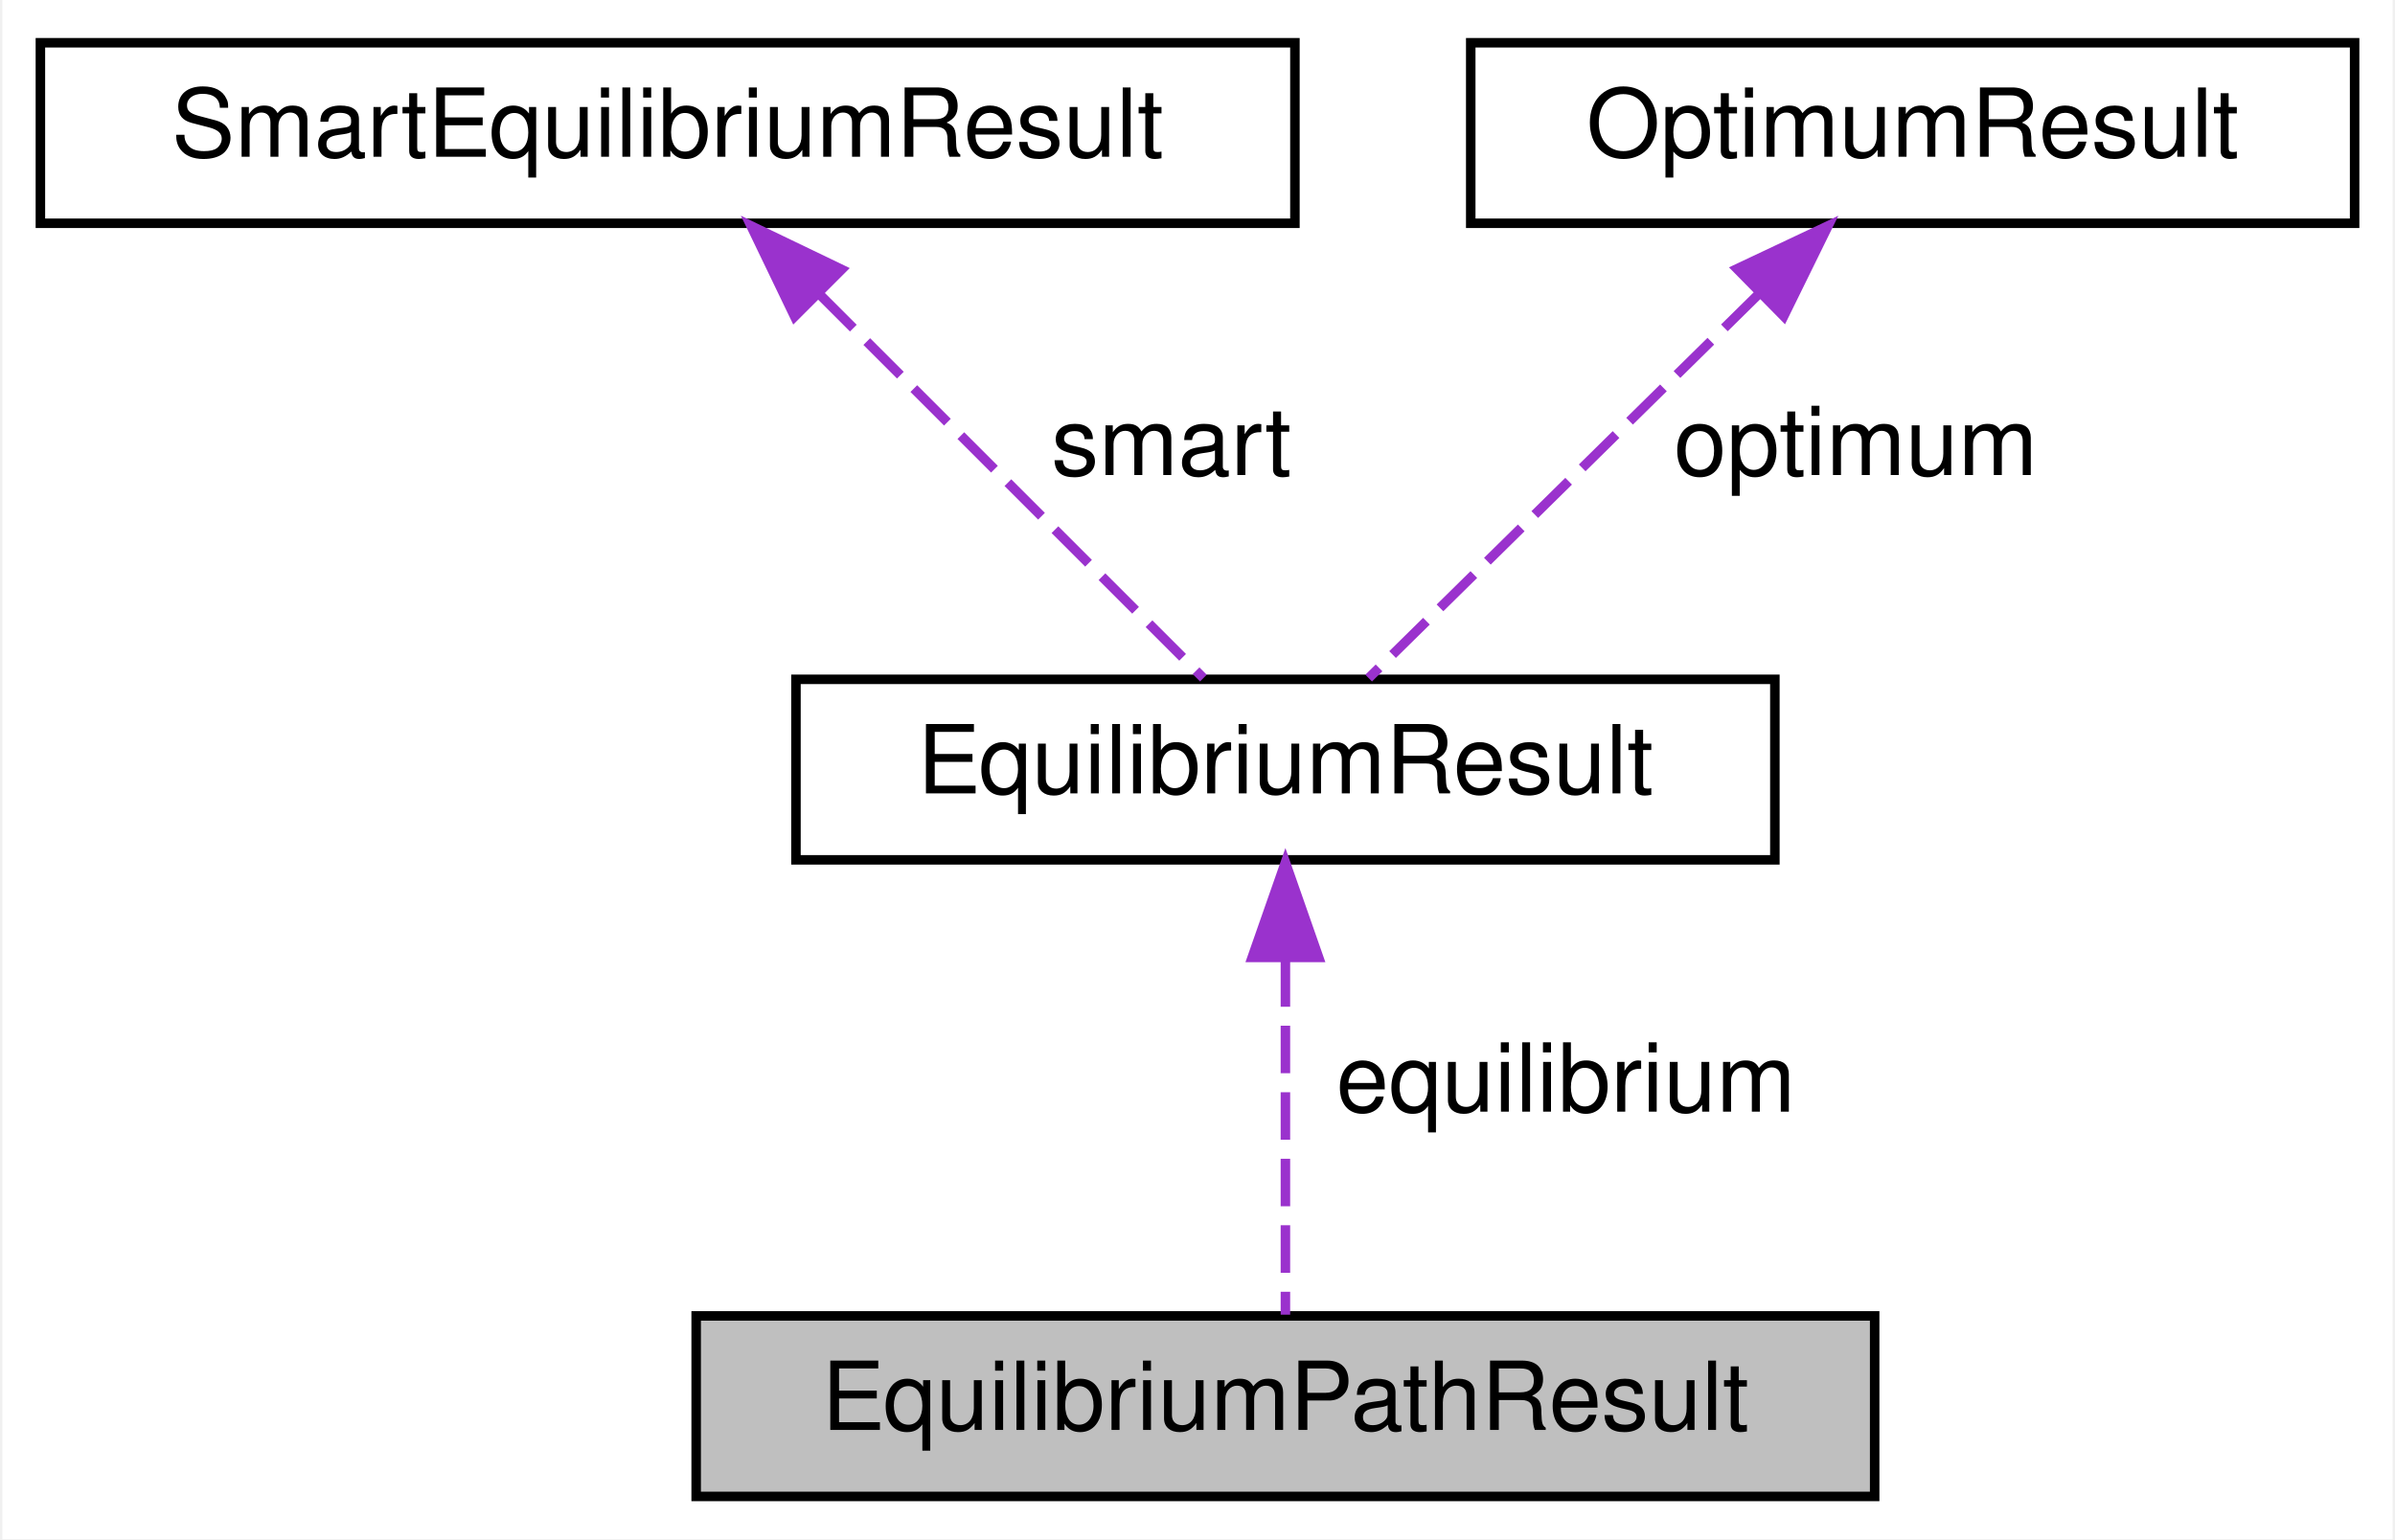
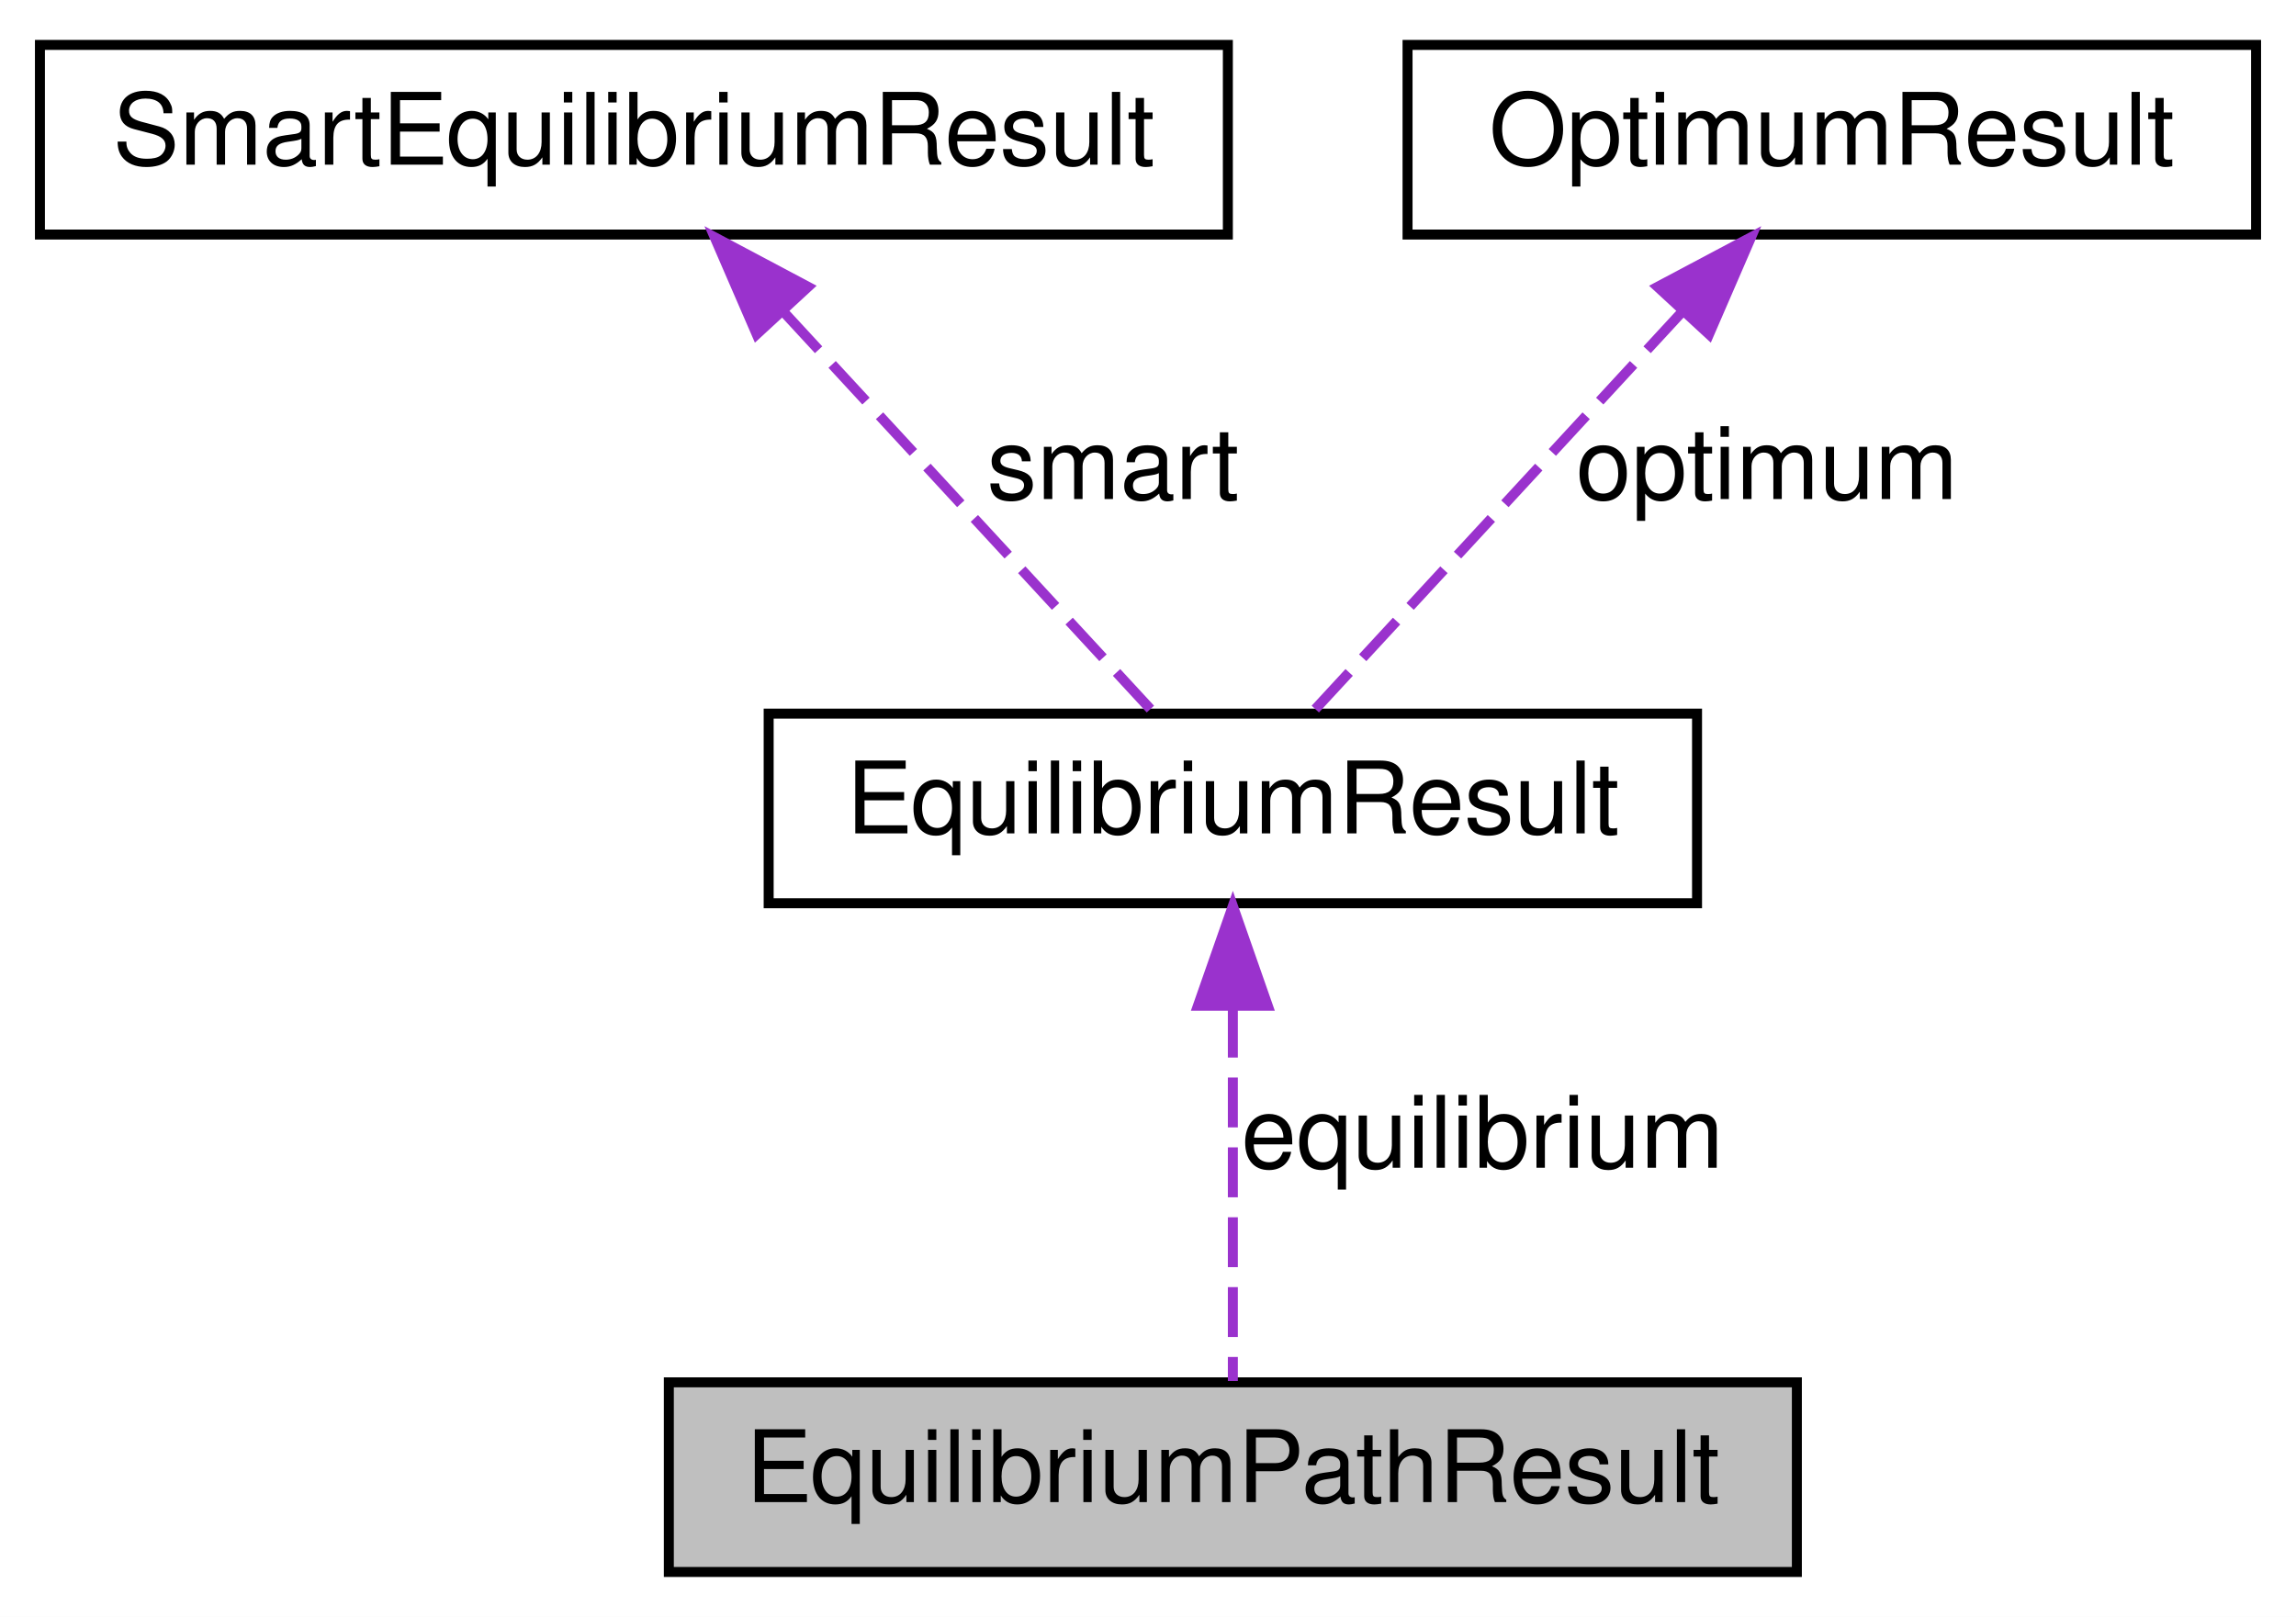
- <svg xmlns="http://www.w3.org/2000/svg" xmlns:xlink="http://www.w3.org/1999/xlink" width="252pt" height="162pt" viewBox="0.00 0.00 251.50 162.00">
+ <svg xmlns="http://www.w3.org/2000/svg" xmlns:xlink="http://www.w3.org/1999/xlink" width="230pt" height="162pt" viewBox="0.00 0.00 230.00 162.00">
  <g id="graph0" class="graph" transform="scale(1 1) rotate(0) translate(4 158)">
-     <polygon fill="white" stroke="transparent" points="-4,4 -4,-158 247.5,-158 247.5,4 -4,4" />
+     <polygon fill="white" stroke="transparent" points="-4,4 -4,-158 226,-158 226,4 -4,4" />
    <g id="node1" class="node">
      <g id="a_node1">
        <a xlink:title="A struct that describes the result of an equilibrium path calculation.">
-           <polygon fill="#bfbfbf" stroke="black" points="69,-0.5 69,-19.5 193,-19.5 193,-0.5 69,-0.5" />
-           <text text-anchor="middle" x="131" y="-7.5" font-family="Helvetica,sans-Serif" font-size="10.00">EquilibriumPathResult</text>
+           <polygon fill="#bfbfbf" stroke="black" points="63,-0.5 63,-19.5 176,-19.5 176,-0.5 63,-0.5" />
+           <text text-anchor="middle" x="119.5" y="-7.5" font-family="Helvetica,sans-Serif" font-size="10.00">EquilibriumPathResult</text>
        </a>
      </g>
    </g>
    <g id="node2" class="node">
      <g id="a_node2">
        <a xlink:href="structReaktoro_1_1EquilibriumResult.html" target="_top" xlink:title="A type used to describe the result of an equilibrium calculation.">
-           <polygon fill="white" stroke="black" points="79.5,-67.5 79.5,-86.5 182.5,-86.5 182.5,-67.5 79.5,-67.5" />
-           <text text-anchor="middle" x="131" y="-74.5" font-family="Helvetica,sans-Serif" font-size="10.00">EquilibriumResult</text>
+           <polygon fill="white" stroke="black" points="73,-67.5 73,-86.5 166,-86.5 166,-67.5 73,-67.5" />
+           <text text-anchor="middle" x="119.5" y="-74.5" font-family="Helvetica,sans-Serif" font-size="10.00">EquilibriumResult</text>
        </a>
      </g>
    </g>
    <g id="edge1" class="edge">
-       <path fill="none" stroke="#9a32cd" stroke-dasharray="5,2" d="M131,-57.04C131,-44.67 131,-29.12 131,-19.63" />
-       <polygon fill="#9a32cd" stroke="#9a32cd" points="127.5,-57.23 131,-67.23 134.5,-57.23 127.5,-57.23" />
-       <text text-anchor="middle" x="160.5" y="-41" font-family="Helvetica,sans-Serif" font-size="10.00"> equilibrium</text>
+       <path fill="none" stroke="#9a32cd" stroke-dasharray="5,2" d="M119.5,-57.04C119.5,-44.67 119.5,-29.12 119.5,-19.63" />
+       <polygon fill="#9a32cd" stroke="#9a32cd" points="116,-57.23 119.5,-67.23 123,-57.23 116,-57.23" />
+       <text text-anchor="middle" x="144.5" y="-41" font-family="Helvetica,sans-Serif" font-size="10.00"> equilibrium</text>
    </g>
    <g id="node3" class="node">
      <g id="a_node3">
        <a xlink:href="structReaktoro_1_1SmartEquilibriumResult.html" target="_top" xlink:title="A type used to describe the result of a smart equilibrium calculation.">
-           <polygon fill="white" stroke="black" points="0,-134.5 0,-153.5 132,-153.5 132,-134.5 0,-134.5" />
-           <text text-anchor="middle" x="66" y="-141.5" font-family="Helvetica,sans-Serif" font-size="10.00">SmartEquilibriumResult</text>
+           <polygon fill="white" stroke="black" points="0,-134.5 0,-153.5 119,-153.5 119,-134.5 0,-134.5" />
+           <text text-anchor="middle" x="59.5" y="-141.5" font-family="Helvetica,sans-Serif" font-size="10.00">SmartEquilibriumResult</text>
        </a>
      </g>
    </g>
    <g id="edge2" class="edge">
-       <path fill="none" stroke="#9a32cd" stroke-dasharray="5,2" d="M82,-127C94.75,-114.25 112.11,-96.89 122.37,-86.63" />
-       <polygon fill="#9a32cd" stroke="#9a32cd" points="79.36,-124.69 74.77,-134.23 84.31,-129.64 79.36,-124.69" />
-       <text text-anchor="middle" x="119" y="-108" font-family="Helvetica,sans-Serif" font-size="10.00"> smart</text>
+       <path fill="none" stroke="#9a32cd" stroke-dasharray="5,2" d="M74.61,-126.63C86.34,-113.92 102.15,-96.8 111.54,-86.63" />
+       <polygon fill="#9a32cd" stroke="#9a32cd" points="71.8,-124.51 67.59,-134.23 76.95,-129.26 71.8,-124.51" />
+       <text text-anchor="middle" x="107.5" y="-108" font-family="Helvetica,sans-Serif" font-size="10.00"> smart</text>
    </g>
    <g id="node4" class="node">
      <g id="a_node4">
        <a xlink:href="structReaktoro_1_1OptimumResult.html" target="_top" xlink:title="A type that describes the result of an optimisation calculation.">
-           <polygon fill="white" stroke="black" points="150.5,-134.5 150.5,-153.5 243.5,-153.5 243.5,-134.5 150.5,-134.5" />
-           <text text-anchor="middle" x="197" y="-141.5" font-family="Helvetica,sans-Serif" font-size="10.00">OptimumResult</text>
+           <polygon fill="white" stroke="black" points="137,-134.5 137,-153.5 222,-153.5 222,-134.5 137,-134.5" />
+           <text text-anchor="middle" x="179.5" y="-141.5" font-family="Helvetica,sans-Serif" font-size="10.00">OptimumResult</text>
        </a>
      </g>
    </g>
    <g id="edge3" class="edge">
-       <path fill="none" stroke="#9a32cd" stroke-dasharray="5,2" d="M180.75,-127C167.81,-114.25 150.19,-96.89 139.76,-86.63" />
-       <polygon fill="#9a32cd" stroke="#9a32cd" points="178.52,-129.71 188.1,-134.23 183.43,-124.72 178.52,-129.71" />
-       <text text-anchor="middle" x="191" y="-108" font-family="Helvetica,sans-Serif" font-size="10.00"> optimum</text>
+       <path fill="none" stroke="#9a32cd" stroke-dasharray="5,2" d="M164.39,-126.63C152.66,-113.92 136.85,-96.8 127.46,-86.63" />
+       <polygon fill="#9a32cd" stroke="#9a32cd" points="162.05,-129.26 171.41,-134.23 167.2,-124.51 162.05,-129.26" />
+       <text text-anchor="middle" x="173" y="-108" font-family="Helvetica,sans-Serif" font-size="10.00"> optimum</text>
    </g>
  </g>
</svg>
